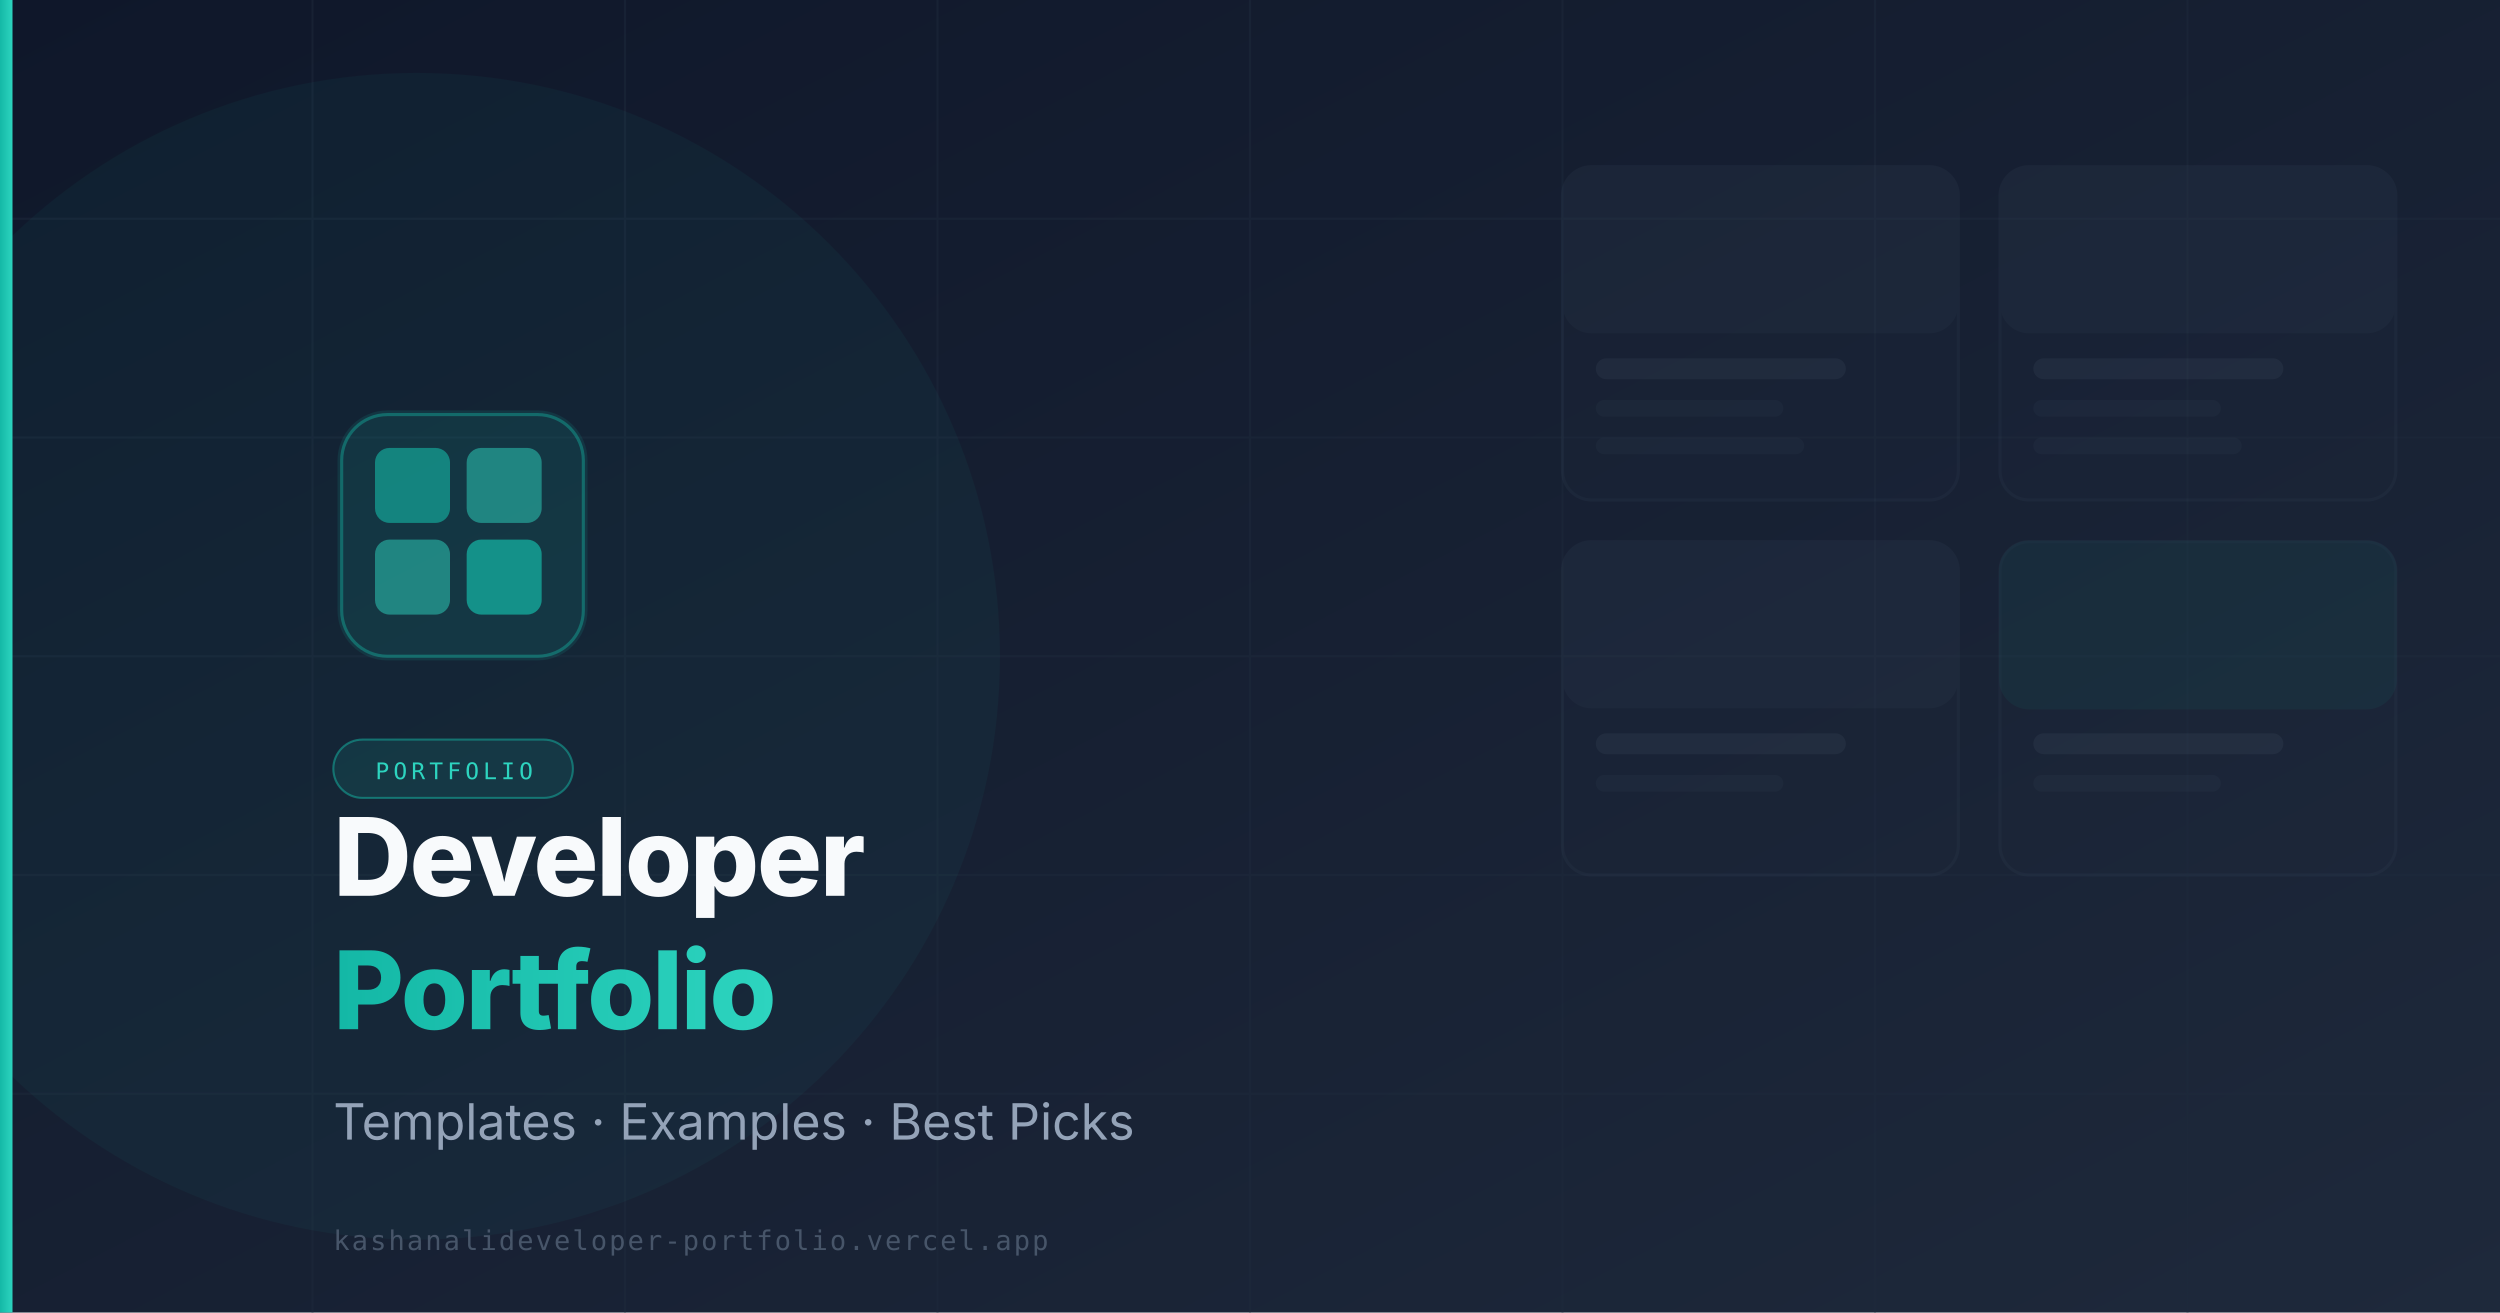
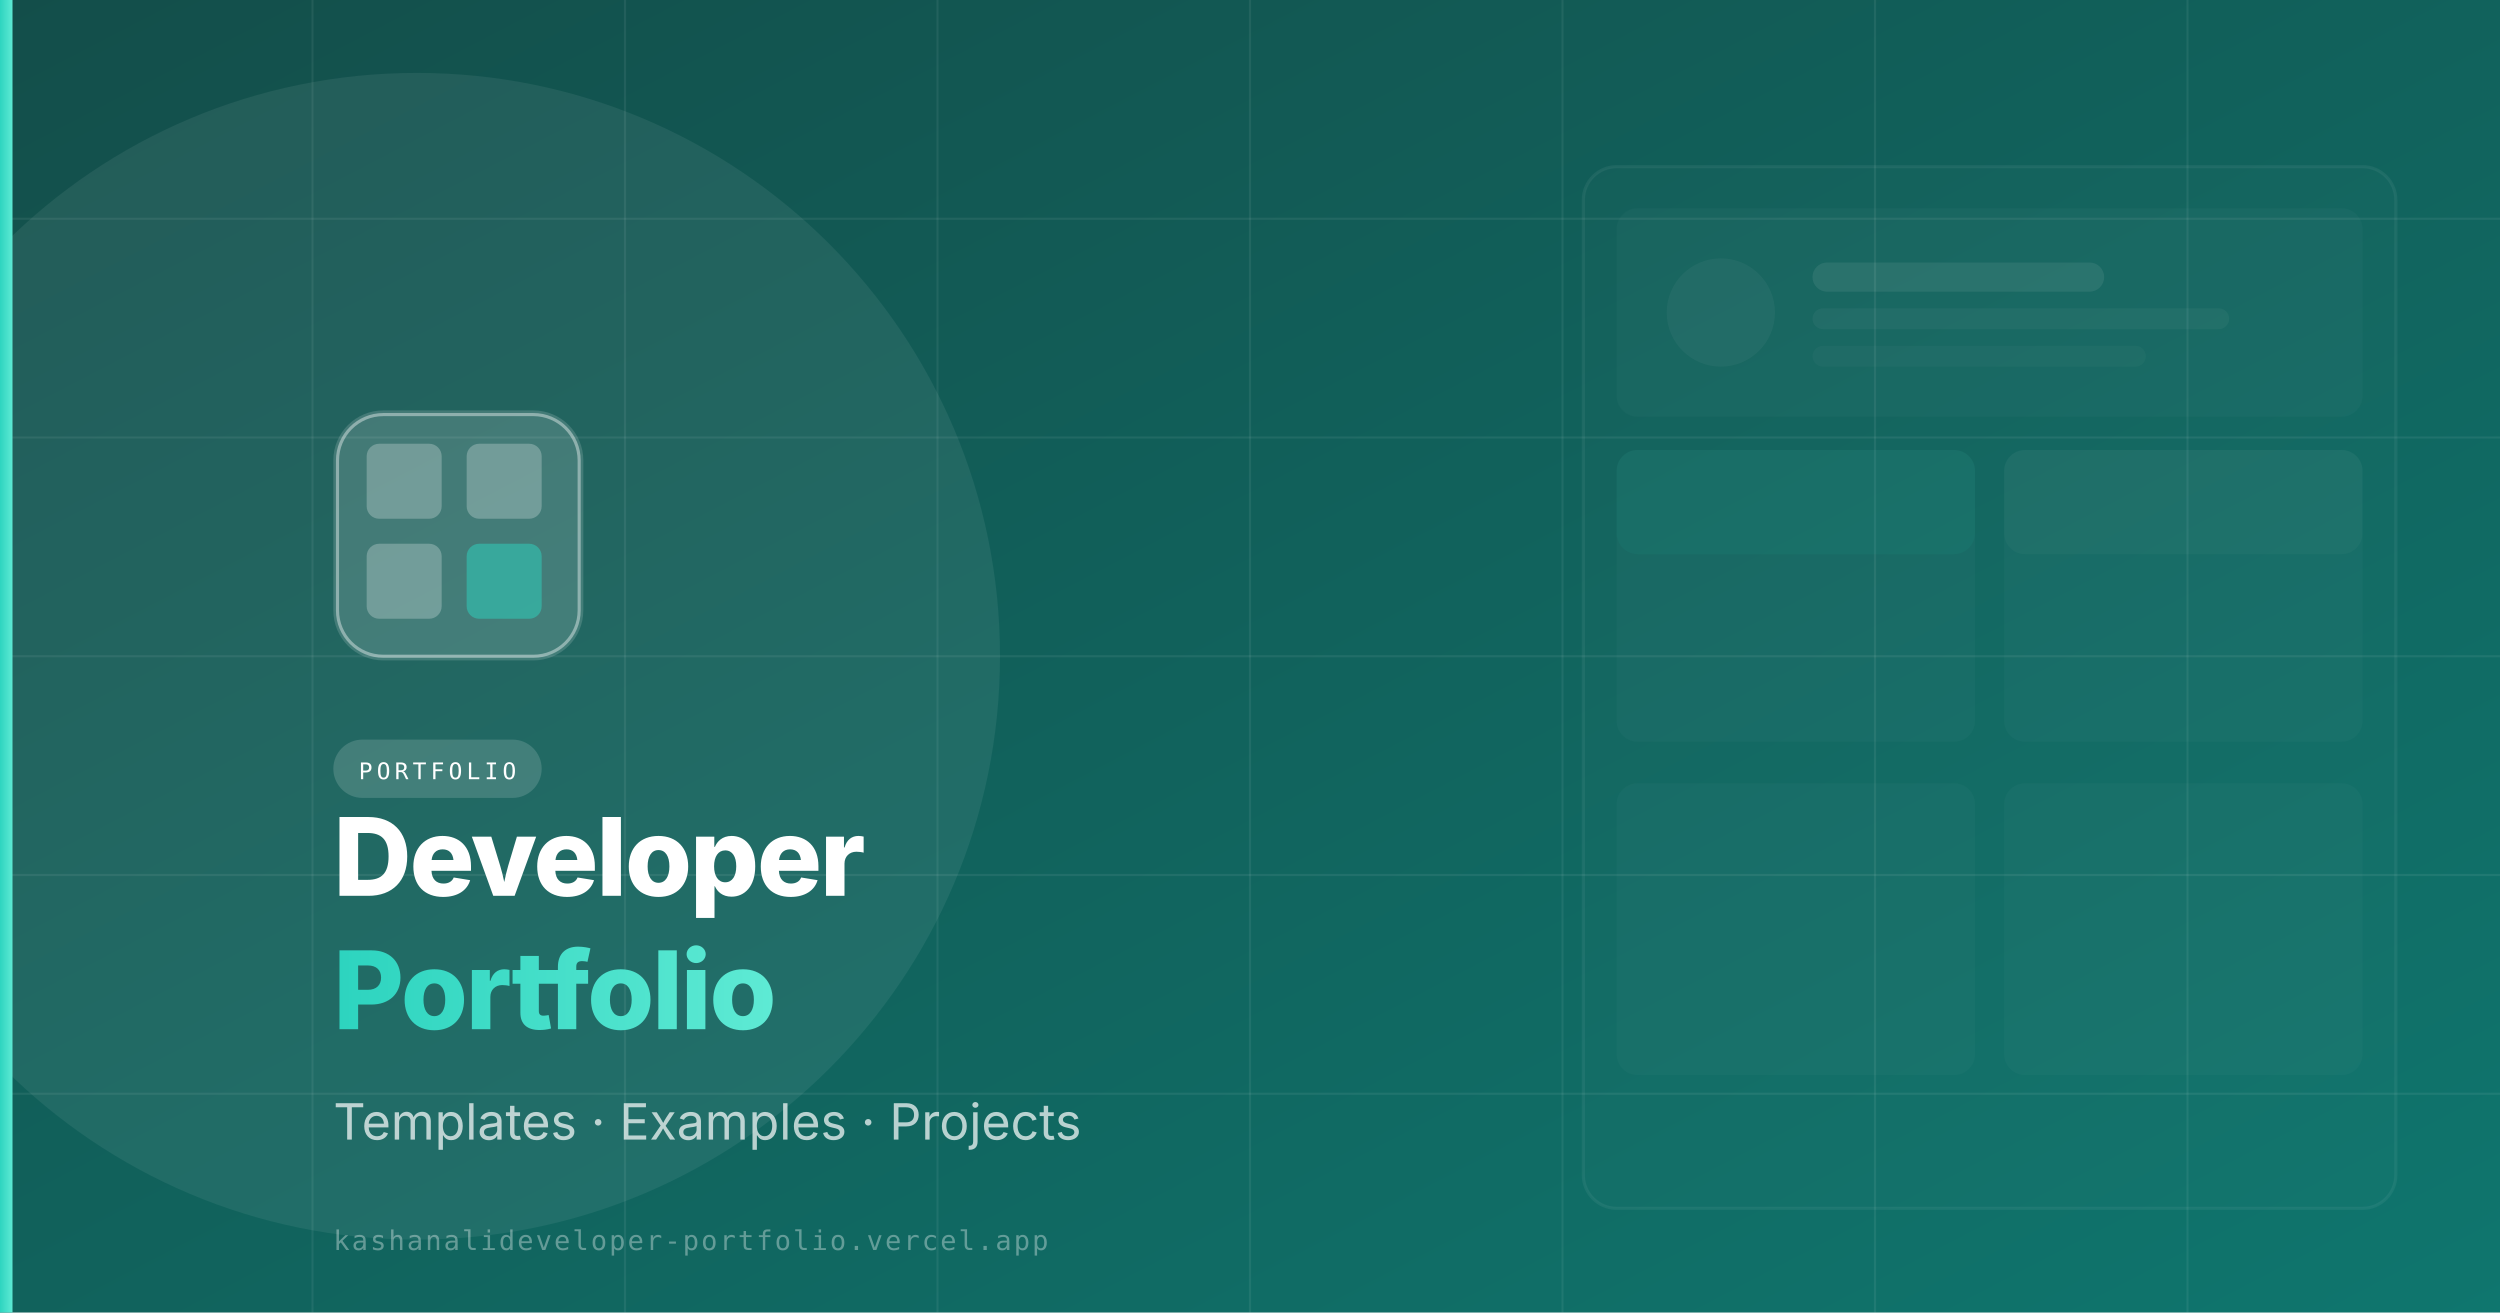
<svg xmlns="http://www.w3.org/2000/svg" width="1200" height="630" viewBox="0 0 1200 630">
  <defs>
    <linearGradient id="bg" x1="0%" y1="0%" x2="100%" y2="100%">
-       <stop offset="0%" style="stop-color:#0f172a" />
-       <stop offset="100%" style="stop-color:#1e293b" />
+       <stop offset="0%" style="stop-color:#134e4a" />
+       <stop offset="100%" style="stop-color:#0f766e" />
    </linearGradient>
-     <linearGradient id="accent" x1="0%" y1="0%" x2="100%" y2="0%">
-       <stop offset="0%" style="stop-color:#14b8a6" />
-       <stop offset="100%" style="stop-color:#2dd4bf" />
+     <linearGradient id="acc" x1="0%" y1="0%" x2="100%" y2="0%">
+       <stop offset="0%" style="stop-color:#2dd4bf" />
+       <stop offset="100%" style="stop-color:#5eead4" />
    </linearGradient>
  </defs>
  <rect width="1200" height="630" fill="url(#bg)" />
-   <g stroke="#1e293b" stroke-width="1" opacity="0.5">
+   <g stroke="rgba(255,255,255,0.07)" stroke-width="1">
    <line x1="0" y1="105" x2="1200" y2="105" />
    <line x1="0" y1="210" x2="1200" y2="210" />
    <line x1="0" y1="315" x2="1200" y2="315" />
    <line x1="0" y1="420" x2="1200" y2="420" />
    <line x1="0" y1="525" x2="1200" y2="525" />
    <line x1="150" y1="0" x2="150" y2="630" />
    <line x1="300" y1="0" x2="300" y2="630" />
    <line x1="450" y1="0" x2="450" y2="630" />
    <line x1="600" y1="0" x2="600" y2="630" />
    <line x1="750" y1="0" x2="750" y2="630" />
    <line x1="900" y1="0" x2="900" y2="630" />
    <line x1="1050" y1="0" x2="1050" y2="630" />
  </g>
-   <circle cx="200" cy="315" r="280" fill="#14b8a6" opacity="0.05" />
-   <rect x="0" y="0" width="6" height="630" fill="url(#accent)" />
-   <g transform="translate(162, 197)">
-     <rect width="120" height="120" rx="24" fill="#14b8a6" opacity="0.12" />
-     <rect x="2" y="2" width="116" height="116" rx="22" fill="none" stroke="#14b8a6" stroke-width="1.5" opacity="0.4" />
-     <rect x="18" y="18" width="36" height="36" rx="7" fill="#14b8a6" opacity="0.6" />
-     <rect x="62" y="18" width="36" height="36" rx="7" fill="#2dd4bf" opacity="0.5" />
-     <rect x="18" y="62" width="36" height="36" rx="7" fill="#2dd4bf" opacity="0.5" />
-     <rect x="62" y="62" width="36" height="36" rx="7" fill="#14b8a6" opacity="0.7" />
+   <circle cx="200" cy="315" r="280" fill="white" opacity="0.07" />
+   <rect x="0" y="0" width="6" height="630" fill="url(#acc)" />
+   <g transform="translate(160, 197)">
+     <rect width="120" height="120" rx="24" fill="white" opacity="0.15" />
+     <rect x="2" y="2" width="116" height="116" rx="22" fill="none" stroke="white" stroke-width="1.5" opacity="0.4" />
+     <rect x="16" y="16" width="36" height="36" rx="6" fill="white" opacity="0.25" />
+     <rect x="64" y="16" width="36" height="36" rx="6" fill="white" opacity="0.25" />
+     <rect x="16" y="64" width="36" height="36" rx="6" fill="white" opacity="0.25" />
+     <rect x="64" y="64" width="36" height="36" rx="6" fill="#2dd4bf" opacity="0.5" />
  </g>
-   <rect x="160" y="355" width="115" height="28" rx="14" fill="#14b8a6" opacity="0.12" />
-   <rect x="160" y="355" width="115" height="28" rx="14" fill="none" stroke="#14b8a6" stroke-width="1" opacity="0.5" />
-   <text x="218" y="374" font-family="monospace" font-size="11" fill="#2dd4bf" text-anchor="middle" letter-spacing="2">PORTFOLIO</text>
-   <text x="160" y="430" font-family="'Inter', 'Helvetica Neue', sans-serif" font-size="52" font-weight="800" fill="#f8fafc" letter-spacing="-1">Developer</text>
-   <text x="160" y="494" font-family="'Inter', 'Helvetica Neue', sans-serif" font-size="52" font-weight="800" fill="url(#accent)" letter-spacing="-1">Portfolio</text>
-   <text x="160" y="547" font-family="'Inter', 'Helvetica Neue', sans-serif" font-size="24" font-weight="400" fill="#94a3b8">Templates · Examples · Best Picks</text>
-   <g transform="translate(750, 80)" opacity="0.2">
-     <rect width="190" height="160" rx="14" fill="#1e293b" stroke="#334155" stroke-width="1.5" />
-     <rect x="0" y="0" width="190" height="80" rx="14" fill="#334155" />
-     <rect x="16" y="92" width="120" height="10" rx="5" fill="#475569" />
-     <rect x="16" y="112" width="90" height="8" rx="4" fill="#334155" />
-     <rect x="16" y="130" width="100" height="8" rx="4" fill="#334155" />
-     <rect x="210" y="0" width="190" height="160" rx="14" fill="#1e293b" stroke="#334155" stroke-width="1.5" />
-     <rect x="210" y="0" width="190" height="80" rx="14" fill="#334155" />
-     <rect x="226" y="92" width="120" height="10" rx="5" fill="#475569" />
-     <rect x="226" y="112" width="90" height="8" rx="4" fill="#334155" />
-     <rect x="226" y="130" width="100" height="8" rx="4" fill="#334155" />
-     <rect width="190" height="160" rx="14" fill="#1e293b" stroke="#334155" stroke-width="1.5" y="180" />
-     <rect x="0" y="180" width="190" height="80" rx="14" fill="#334155" />
-     <rect x="16" y="272" width="120" height="10" rx="5" fill="#475569" />
-     <rect x="16" y="292" width="90" height="8" rx="4" fill="#334155" />
-     <rect x="210" y="180" width="190" height="160" rx="14" fill="#1e293b" stroke="#334155" stroke-width="1.5" />
-     <rect x="210" y="180" width="190" height="80" rx="14" fill="#14b8a6" opacity="0.3" stroke="#14b8a6" stroke-width="1" />
-     <rect x="226" y="272" width="120" height="10" rx="5" fill="#475569" />
-     <rect x="226" y="292" width="90" height="8" rx="4" fill="#334155" />
+   <rect x="160" y="355" width="100" height="28" rx="14" fill="white" opacity="0.15" />
+   <text x="210" y="374" font-family="monospace" font-size="11" fill="white" text-anchor="middle" letter-spacing="2">PORTFOLIO</text>
+   <text x="160" y="430" font-family="'Inter','Helvetica Neue',sans-serif" font-size="52" font-weight="800" fill="white" letter-spacing="-1">Developer</text>
+   <text x="160" y="494" font-family="'Inter','Helvetica Neue',sans-serif" font-size="52" font-weight="800" fill="url(#acc)" letter-spacing="-1">Portfolio</text>
+   <text x="160" y="547" font-family="'Inter','Helvetica Neue',sans-serif" font-size="24" font-weight="400" fill="rgba(255,255,255,0.7)">Templates · Examples · Projects</text>
+   <g transform="translate(760, 80)" opacity="0.28">
+     <rect width="390" height="500" rx="16" fill="rgba(255,255,255,0.05)" stroke="rgba(255,255,255,0.2)" stroke-width="1.5" />
+     <rect x="16" y="20" width="358" height="100" rx="10" fill="rgba(255,255,255,0.08)" />
+     <circle cx="66" cy="70" r="26" fill="rgba(255,255,255,0.15)" />
+     <rect x="110" y="46" width="140" height="14" rx="7" fill="rgba(255,255,255,0.3)" />
+     <rect x="110" y="68" width="200" height="10" rx="5" fill="rgba(255,255,255,0.15)" />
+     <rect x="110" y="86" width="160" height="10" rx="5" fill="rgba(255,255,255,0.1)" />
+     <rect x="16" y="136" width="172" height="140" rx="10" fill="rgba(255,255,255,0.08)" />
+     <rect x="202" y="136" width="172" height="140" rx="10" fill="rgba(255,255,255,0.08)" />
+     <rect x="16" y="136" width="172" height="50" rx="10" fill="#2dd4bf" opacity="0.2" />
+     <rect x="202" y="136" width="172" height="50" rx="10" fill="rgba(255,255,255,0.1)" />
+     <rect x="16" y="296" width="172" height="140" rx="10" fill="rgba(255,255,255,0.08)" />
+     <rect x="202" y="296" width="172" height="140" rx="10" fill="rgba(255,255,255,0.08)" />
  </g>
-   <text x="160" y="600" font-family="monospace" font-size="13" fill="#475569" letter-spacing="1">kashanalideveloper-portfolio.vercel.app</text>
+   <text x="160" y="600" font-family="monospace" font-size="13" fill="rgba(255,255,255,0.35)" letter-spacing="1">kashanalideveloper-portfolio.vercel.app</text>
</svg>
